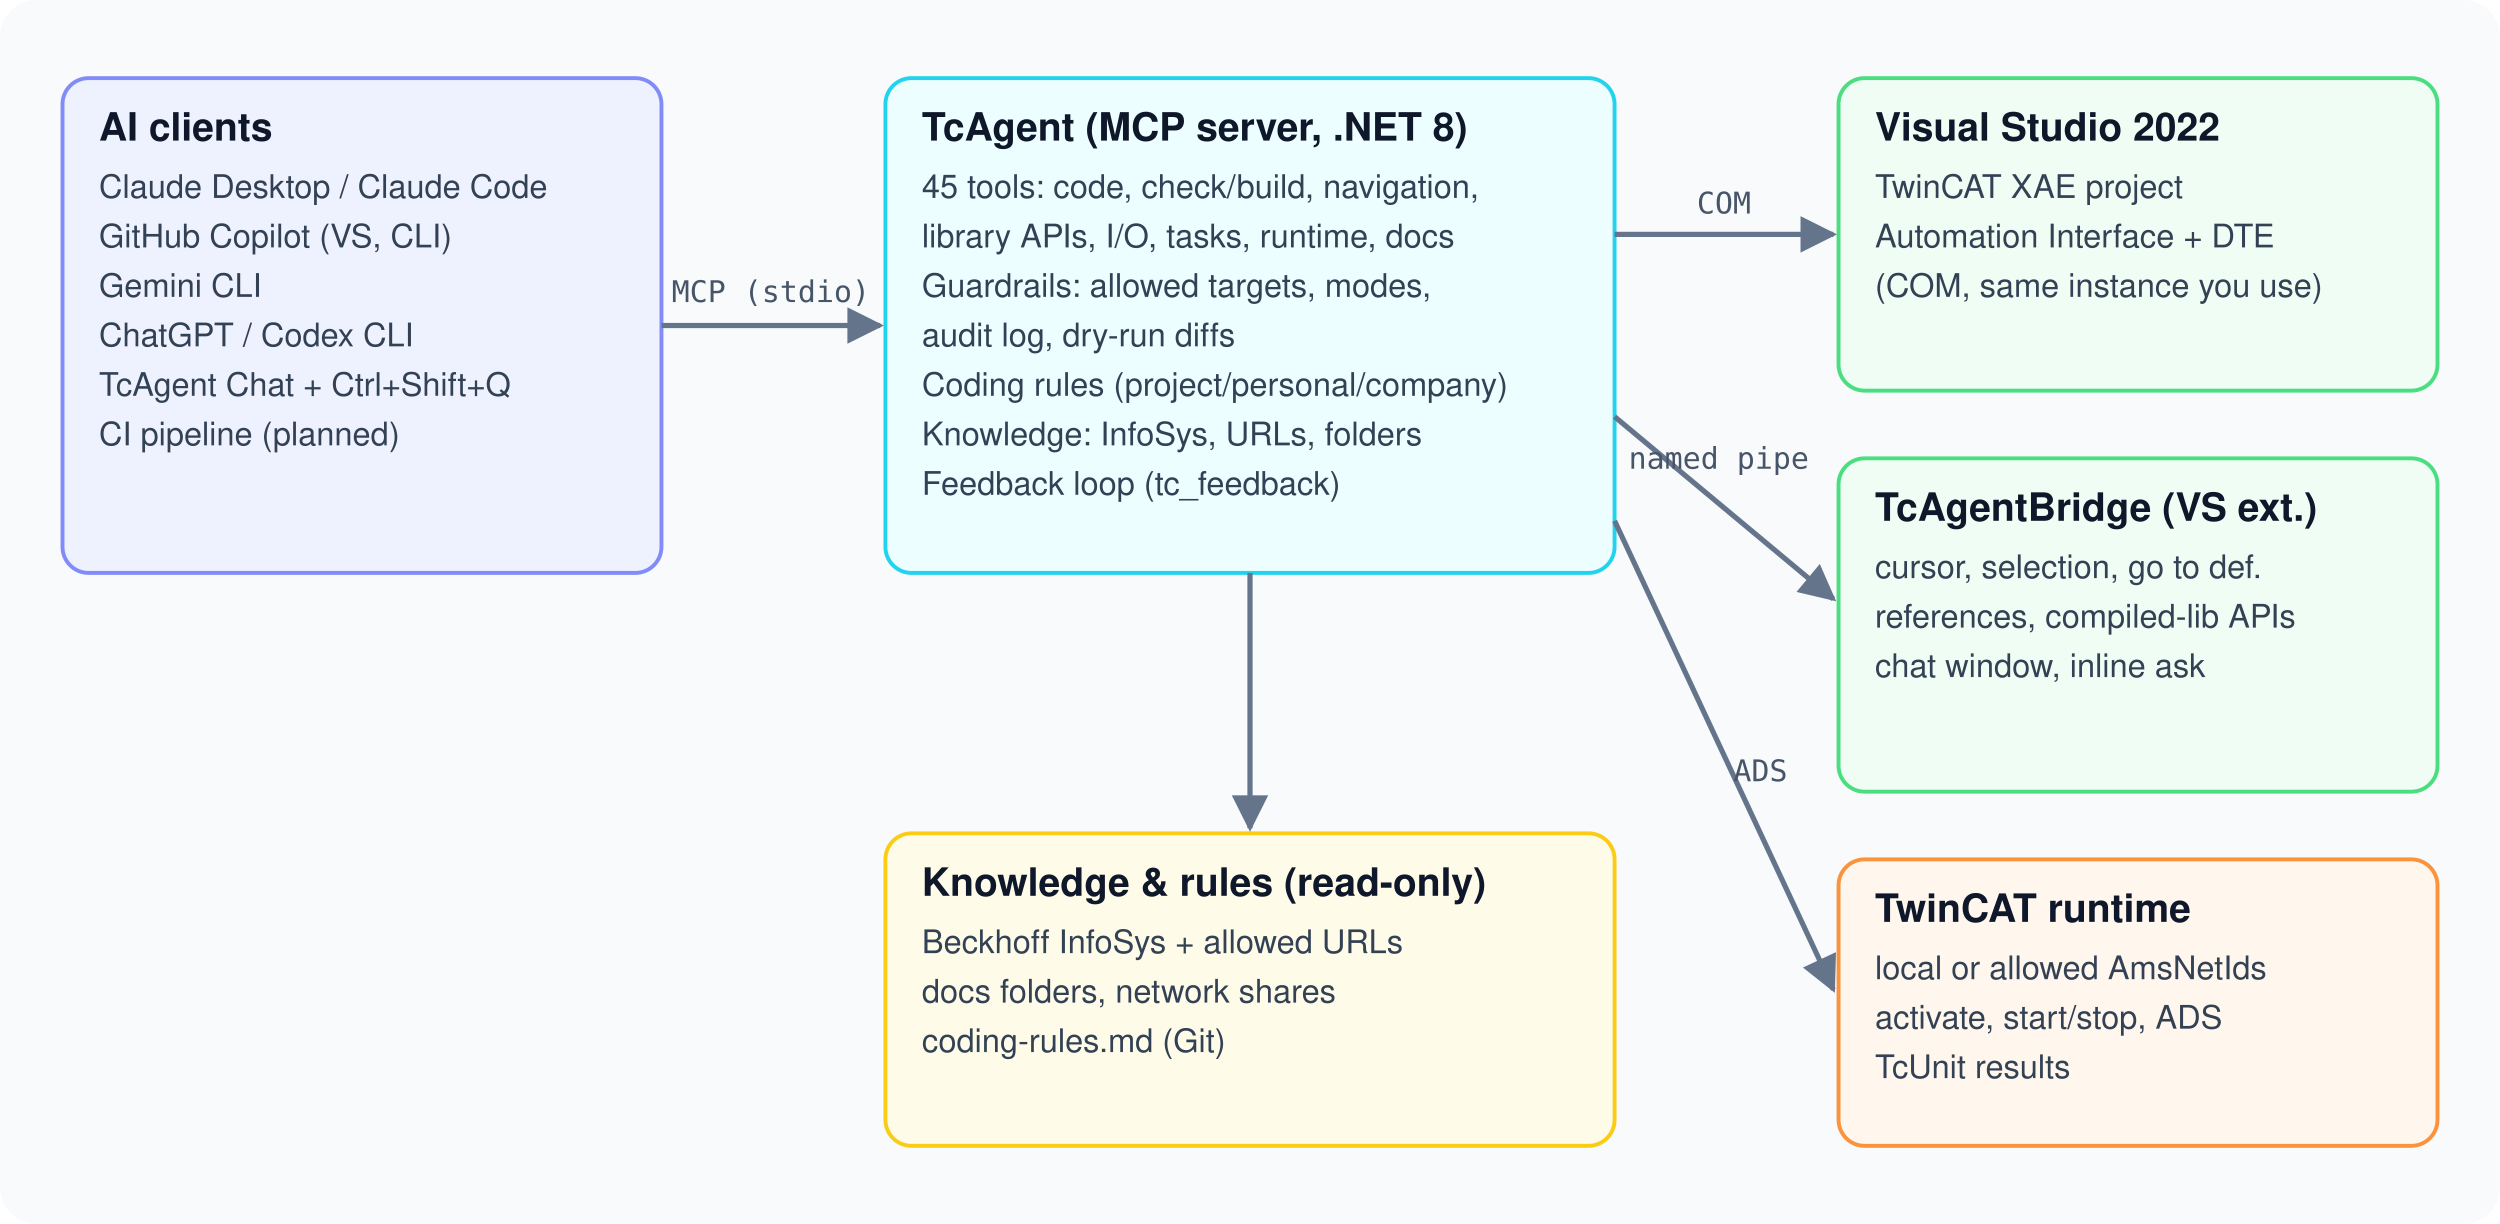
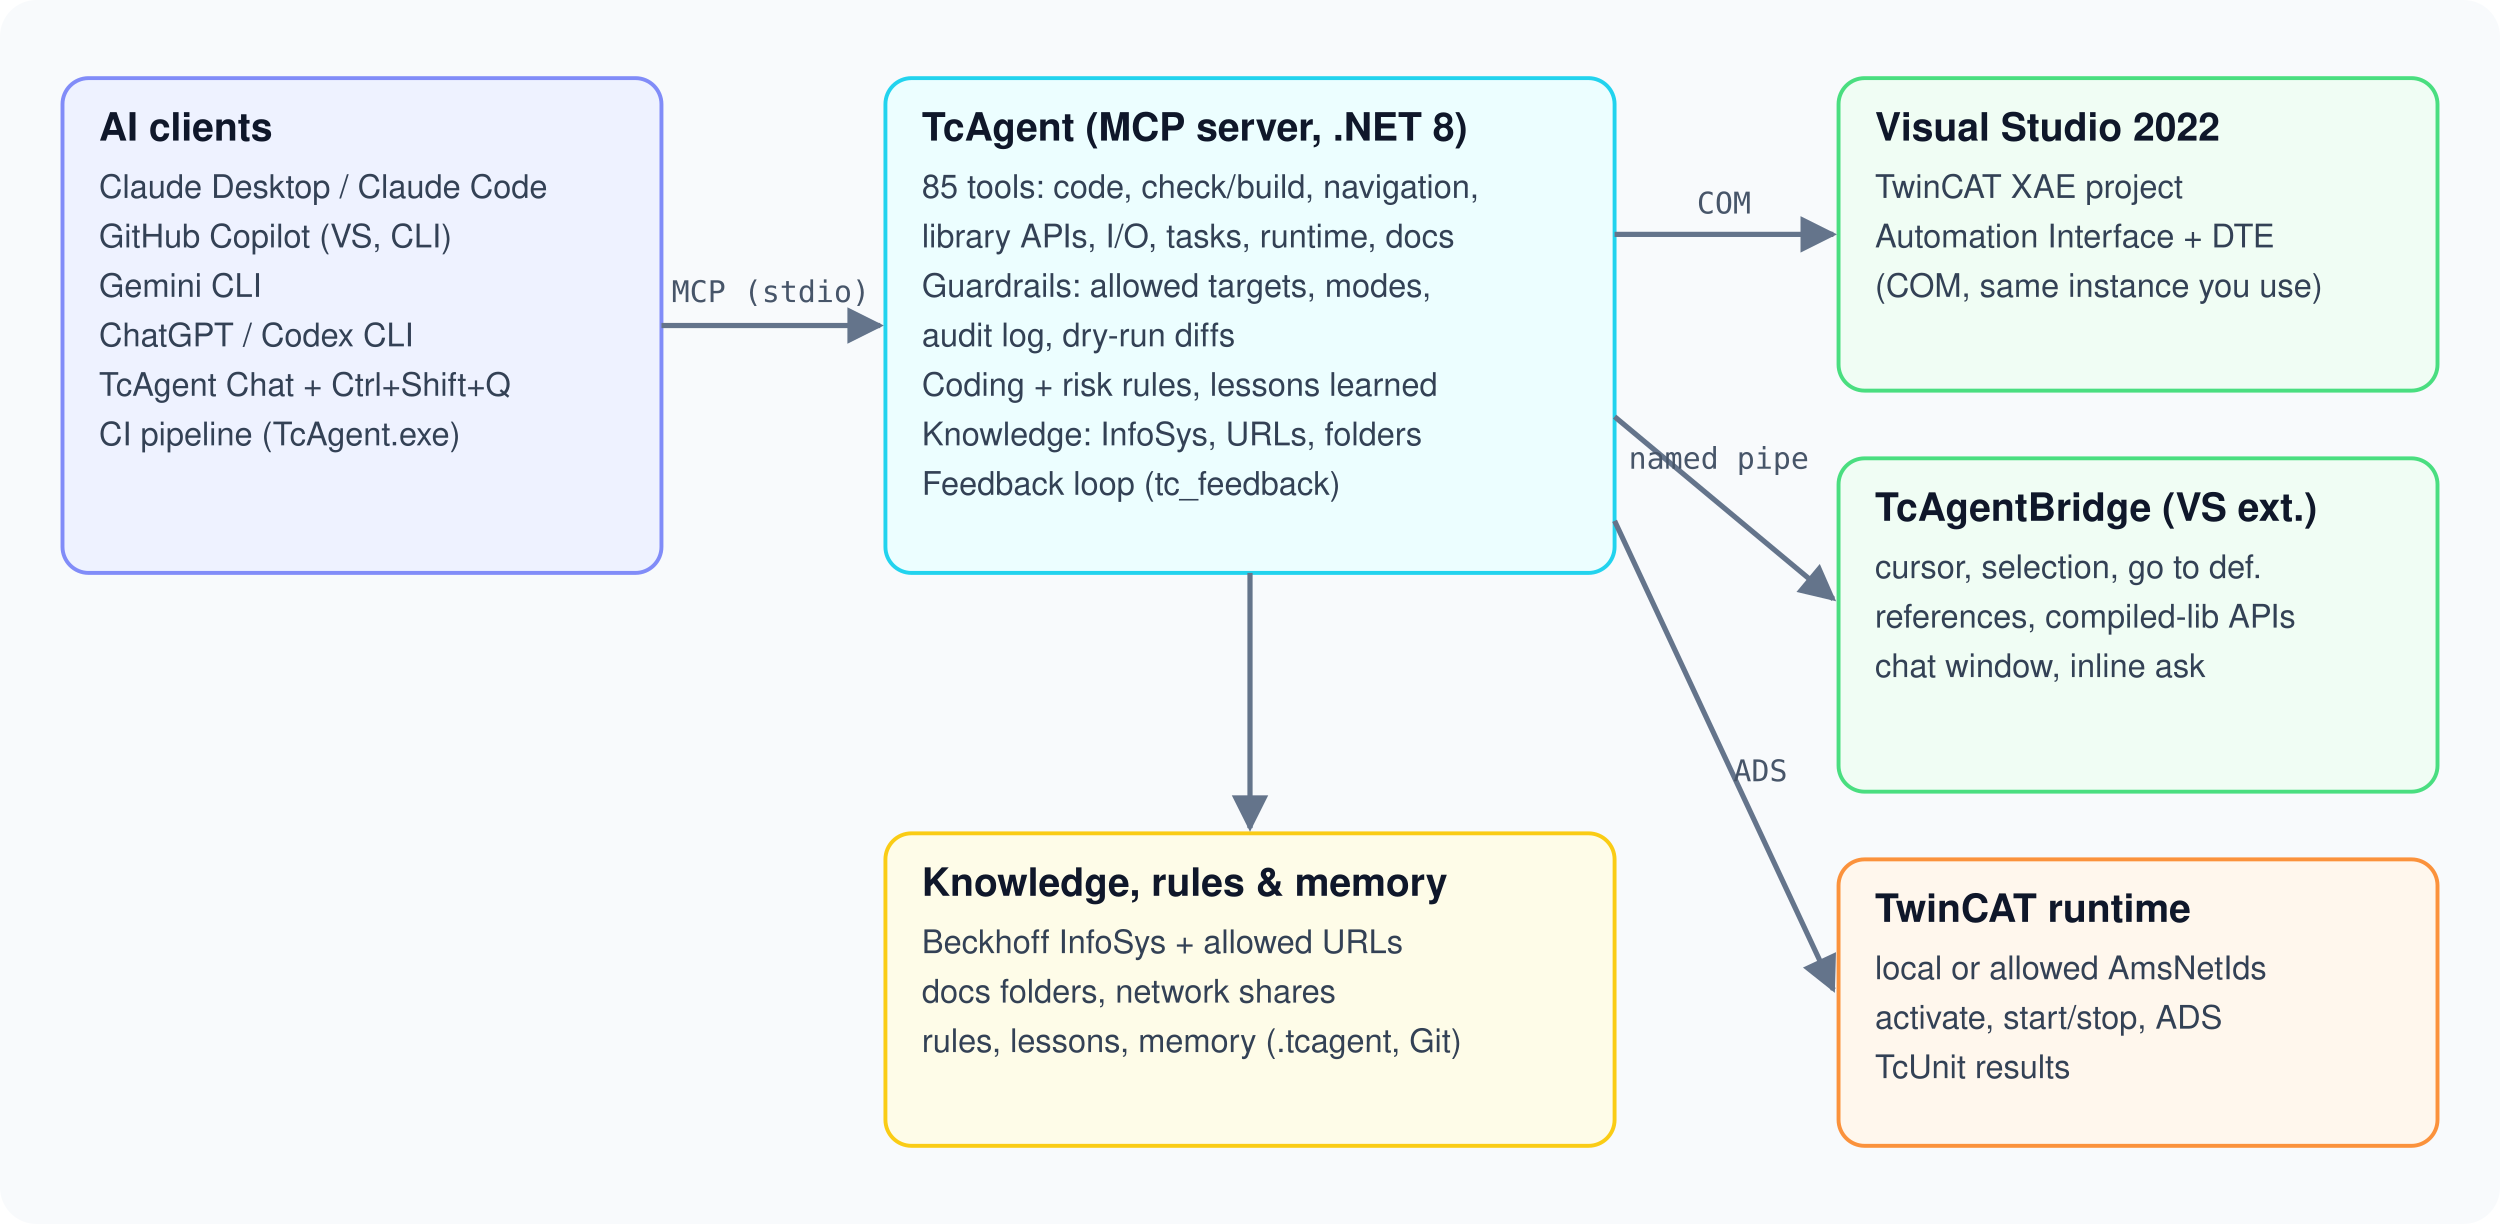
<svg xmlns="http://www.w3.org/2000/svg" viewBox="0 0 960 470" width="960" height="470" role="img" aria-label="TcAgent architecture">
  <defs>
    <marker id="a" viewBox="0 0 10 10" refX="9" refY="5" markerWidth="7" markerHeight="7" orient="auto">
      <path d="M0,0 L10,5 L0,10 z" fill="#64748b" />
    </marker>
  </defs>
  <rect width="960" height="470" rx="14" fill="#f8fafc" />
  <rect x="24" y="30" width="230" height="190" rx="10" fill="#eef2ff" stroke="#818cf8" stroke-width="1.5" />
  <text x="38" y="54" fill="#0f172a" style="font-family:'Segoe UI',system-ui,-apple-system,Helvetica,Arial,sans-serif;font-size:15px;font-weight:700">AI clients</text>
  <text x="38" y="76" fill="#334155" style="font-family:'Segoe UI',system-ui,-apple-system,Helvetica,Arial,sans-serif;font-size:12.5px">Claude Desktop / Claude Code</text>
  <text x="38" y="95" fill="#334155" style="font-family:'Segoe UI',system-ui,-apple-system,Helvetica,Arial,sans-serif;font-size:12.5px">GitHub Copilot (VS, CLI)</text>
  <text x="38" y="114" fill="#334155" style="font-family:'Segoe UI',system-ui,-apple-system,Helvetica,Arial,sans-serif;font-size:12.5px">Gemini CLI</text>
  <text x="38" y="133" fill="#334155" style="font-family:'Segoe UI',system-ui,-apple-system,Helvetica,Arial,sans-serif;font-size:12.5px">ChatGPT / Codex CLI</text>
  <text x="38" y="152" fill="#334155" style="font-family:'Segoe UI',system-ui,-apple-system,Helvetica,Arial,sans-serif;font-size:12.5px">TcAgent Chat + Ctrl+Shift+Q</text>
-   <text x="38" y="171" fill="#334155" style="font-family:'Segoe UI',system-ui,-apple-system,Helvetica,Arial,sans-serif;font-size:12.5px">CI pipeline (planned)</text>
+   <text x="38" y="171" fill="#334155" style="font-family:'Segoe UI',system-ui,-apple-system,Helvetica,Arial,sans-serif;font-size:12.5px">CI pipeline (TcAgent.exe)</text>
  <rect x="340" y="30" width="280" height="190" rx="10" fill="#ecfeff" stroke="#22d3ee" stroke-width="1.5" />
  <text x="354" y="54" fill="#0f172a" style="font-family:'Segoe UI',system-ui,-apple-system,Helvetica,Arial,sans-serif;font-size:15px;font-weight:700">TcAgent  (MCP server, .NET 8)</text>
-   <text x="354" y="76" fill="#334155" style="font-family:'Segoe UI',system-ui,-apple-system,Helvetica,Arial,sans-serif;font-size:12.5px">45 tools: code, check/build, navigation,</text>
+   <text x="354" y="76" fill="#334155" style="font-family:'Segoe UI',system-ui,-apple-system,Helvetica,Arial,sans-serif;font-size:12.5px">85 tools: code, check/build, navigation,</text>
  <text x="354" y="95" fill="#334155" style="font-family:'Segoe UI',system-ui,-apple-system,Helvetica,Arial,sans-serif;font-size:12.5px">library APIs, I/O, tasks, runtime, docs</text>
  <text x="354" y="114" fill="#334155" style="font-family:'Segoe UI',system-ui,-apple-system,Helvetica,Arial,sans-serif;font-size:12.5px">Guardrails: allowed targets, modes,</text>
  <text x="354" y="133" fill="#334155" style="font-family:'Segoe UI',system-ui,-apple-system,Helvetica,Arial,sans-serif;font-size:12.5px">  audit log, dry-run diffs</text>
-   <text x="354" y="152" fill="#334155" style="font-family:'Segoe UI',system-ui,-apple-system,Helvetica,Arial,sans-serif;font-size:12.5px">Coding rules (project/personal/company)</text>
+   <text x="354" y="152" fill="#334155" style="font-family:'Segoe UI',system-ui,-apple-system,Helvetica,Arial,sans-serif;font-size:12.5px">Coding + risk rules, lessons learned</text>
  <text x="354" y="171" fill="#334155" style="font-family:'Segoe UI',system-ui,-apple-system,Helvetica,Arial,sans-serif;font-size:12.5px">Knowledge: InfoSys, URLs, folders</text>
  <text x="354" y="190" fill="#334155" style="font-family:'Segoe UI',system-ui,-apple-system,Helvetica,Arial,sans-serif;font-size:12.5px">Feedback loop (tc_feedback)</text>
  <rect x="706" y="30" width="230" height="120" rx="10" fill="#f0fdf4" stroke="#4ade80" stroke-width="1.5" />
  <text x="720" y="54" fill="#0f172a" style="font-family:'Segoe UI',system-ui,-apple-system,Helvetica,Arial,sans-serif;font-size:15px;font-weight:700">Visual Studio 2022</text>
  <text x="720" y="76" fill="#334155" style="font-family:'Segoe UI',system-ui,-apple-system,Helvetica,Arial,sans-serif;font-size:12.5px">TwinCAT XAE project</text>
  <text x="720" y="95" fill="#334155" style="font-family:'Segoe UI',system-ui,-apple-system,Helvetica,Arial,sans-serif;font-size:12.5px">Automation Interface + DTE</text>
  <text x="720" y="114" fill="#334155" style="font-family:'Segoe UI',system-ui,-apple-system,Helvetica,Arial,sans-serif;font-size:12.5px">(COM, same instance you use)</text>
  <rect x="706" y="176" width="230" height="128" rx="10" fill="#f0fdf4" stroke="#4ade80" stroke-width="1.5" />
  <text x="720" y="200" fill="#0f172a" style="font-family:'Segoe UI',system-ui,-apple-system,Helvetica,Arial,sans-serif;font-size:15px;font-weight:700">TcAgentBridge (VS ext.)</text>
  <text x="720" y="222" fill="#334155" style="font-family:'Segoe UI',system-ui,-apple-system,Helvetica,Arial,sans-serif;font-size:12.5px">cursor, selection, go to def.</text>
  <text x="720" y="241" fill="#334155" style="font-family:'Segoe UI',system-ui,-apple-system,Helvetica,Arial,sans-serif;font-size:12.5px">references, compiled-lib APIs</text>
  <text x="720" y="260" fill="#334155" style="font-family:'Segoe UI',system-ui,-apple-system,Helvetica,Arial,sans-serif;font-size:12.5px">chat window, inline ask</text>
  <rect x="706" y="330" width="230" height="110" rx="10" fill="#fff7ed" stroke="#fb923c" stroke-width="1.5" />
  <text x="720" y="354" fill="#0f172a" style="font-family:'Segoe UI',system-ui,-apple-system,Helvetica,Arial,sans-serif;font-size:15px;font-weight:700">TwinCAT runtime</text>
  <text x="720" y="376" fill="#334155" style="font-family:'Segoe UI',system-ui,-apple-system,Helvetica,Arial,sans-serif;font-size:12.5px">local or allowed AmsNetIds</text>
  <text x="720" y="395" fill="#334155" style="font-family:'Segoe UI',system-ui,-apple-system,Helvetica,Arial,sans-serif;font-size:12.5px">activate, start/stop, ADS</text>
  <text x="720" y="414" fill="#334155" style="font-family:'Segoe UI',system-ui,-apple-system,Helvetica,Arial,sans-serif;font-size:12.5px">TcUnit results</text>
  <rect x="340" y="320" width="280" height="120" rx="10" fill="#fefce8" stroke="#facc15" stroke-width="1.5" />
-   <text x="354" y="344" fill="#0f172a" style="font-family:'Segoe UI',system-ui,-apple-system,Helvetica,Arial,sans-serif;font-size:15px;font-weight:700">Knowledge &amp; rules (read-only)</text>
+   <text x="354" y="344" fill="#0f172a" style="font-family:'Segoe UI',system-ui,-apple-system,Helvetica,Arial,sans-serif;font-size:15px;font-weight:700">Knowledge, rules &amp; memory</text>
  <text x="354" y="366" fill="#334155" style="font-family:'Segoe UI',system-ui,-apple-system,Helvetica,Arial,sans-serif;font-size:12.5px">Beckhoff InfoSys + allowed URLs</text>
  <text x="354" y="385" fill="#334155" style="font-family:'Segoe UI',system-ui,-apple-system,Helvetica,Arial,sans-serif;font-size:12.5px">docs folders, network shares</text>
-   <text x="354" y="404" fill="#334155" style="font-family:'Segoe UI',system-ui,-apple-system,Helvetica,Arial,sans-serif;font-size:12.5px">coding-rules.md (Git)</text>
+   <text x="354" y="404" fill="#334155" style="font-family:'Segoe UI',system-ui,-apple-system,Helvetica,Arial,sans-serif;font-size:12.5px">rules, lessons, memory (.tcagent, Git)</text>
  <line x1="254" y1="125" x2="338" y2="125" stroke="#64748b" stroke-width="2" marker-end="url(#a)" />
  <text x="296" y="116" fill="#475569" style="font-family:Consolas,'DejaVu Sans Mono',monospace;font-size:11.5px" text-anchor="middle">MCP (stdio)</text>
  <line x1="620" y1="90" x2="704" y2="90" stroke="#64748b" stroke-width="2" marker-end="url(#a)" />
  <text x="662" y="82" fill="#475569" style="font-family:Consolas,'DejaVu Sans Mono',monospace;font-size:11.5px" text-anchor="middle">COM</text>
  <line x1="620" y1="160" x2="704" y2="230" stroke="#64748b" stroke-width="2" marker-end="url(#a)" />
  <text x="660" y="180" fill="#475569" style="font-family:Consolas,'DejaVu Sans Mono',monospace;font-size:11.5px" text-anchor="middle">named pipe</text>
  <line x1="620" y1="200" x2="704" y2="380" stroke="#64748b" stroke-width="2" marker-end="url(#a)" />
  <text x="676" y="300" fill="#475569" style="font-family:Consolas,'DejaVu Sans Mono',monospace;font-size:11.5px" text-anchor="middle">ADS</text>
  <line x1="480" y1="220" x2="480" y2="318" stroke="#64748b" stroke-width="2" marker-end="url(#a)" />
</svg>
